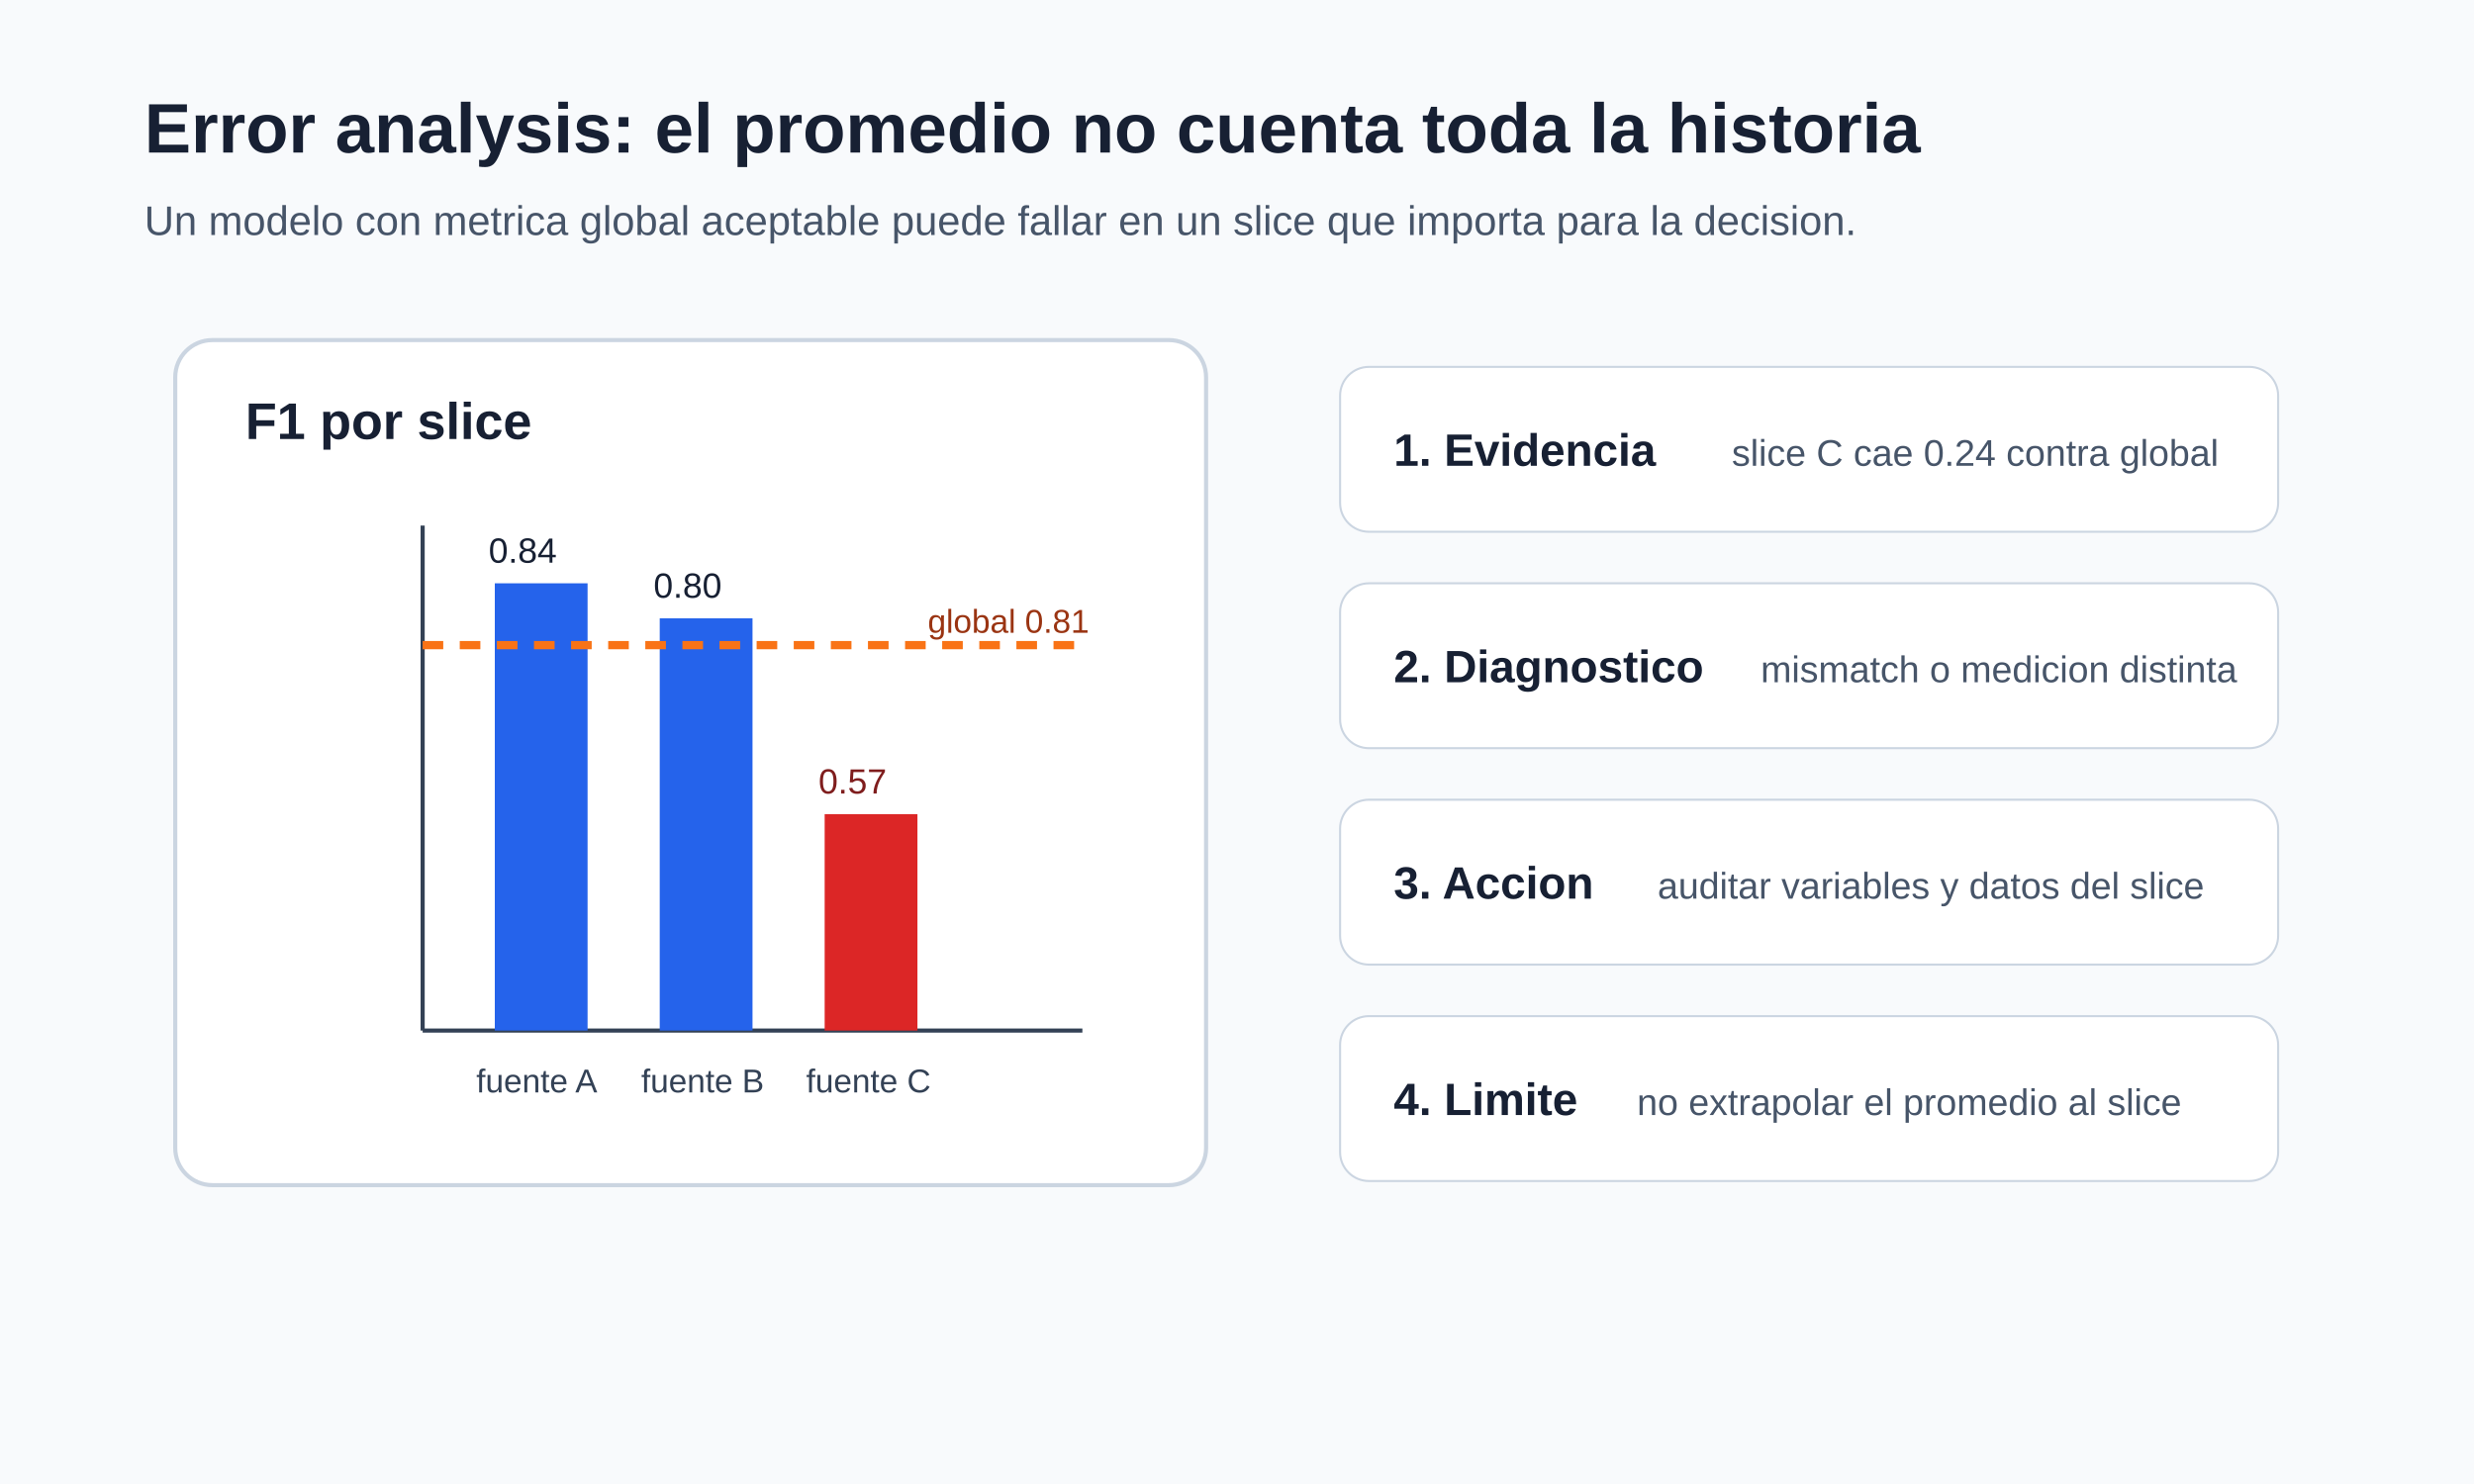
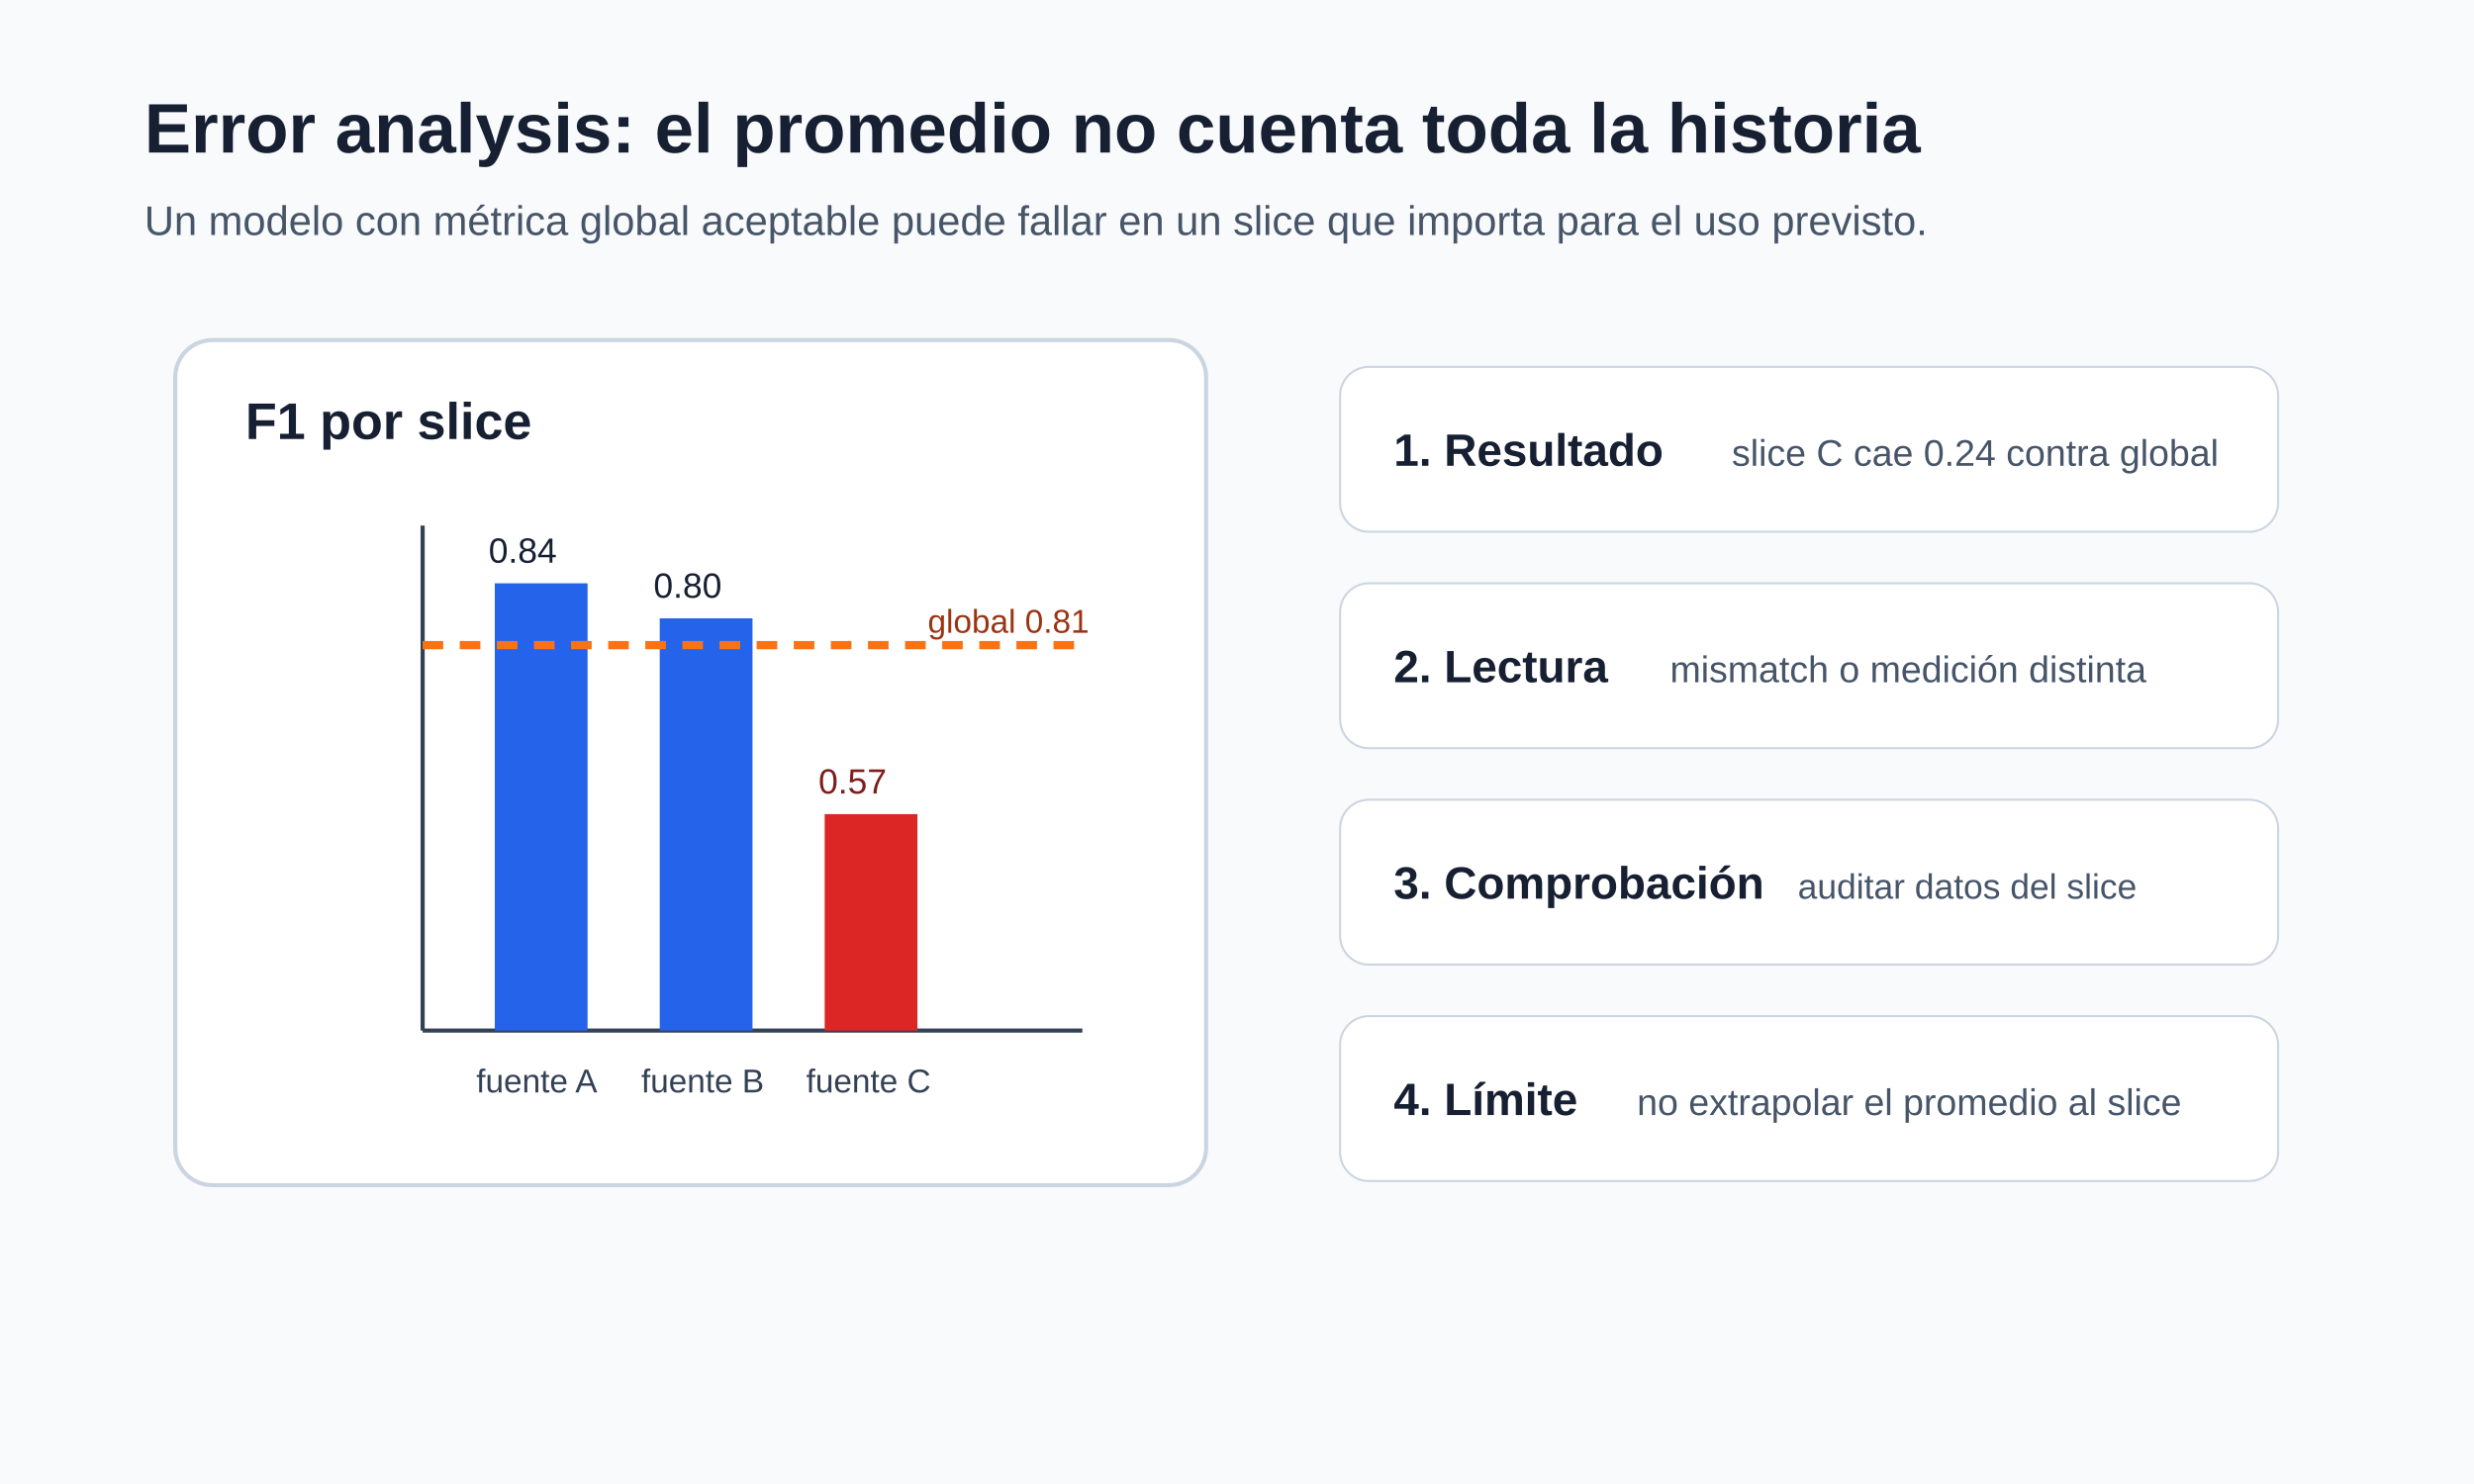
<svg xmlns="http://www.w3.org/2000/svg" width="1200" height="720" viewBox="0 0 1200 720" role="img" aria-labelledby="title desc">
  <rect width="1200" height="720" fill="#f8fafc" />
  <text x="70" y="74" font-family="Arial, sans-serif" font-size="34" font-weight="700" fill="#172033">Error analysis: el promedio no cuenta toda la historia</text>
-   <text x="70" y="114" font-family="Arial, sans-serif" font-size="20" fill="#475569">Un modelo con metrica global aceptable puede fallar en un slice que importa para la decision.</text>
+   <text x="70" y="114" font-family="Arial, sans-serif" font-size="20" fill="#475569">Un modelo con métrica global aceptable puede fallar en un slice que importa para el uso previsto.</text>
  <g transform="translate(85 165)">
    <rect x="0" y="0" width="500" height="410" rx="18" fill="#ffffff" stroke="#cbd5e1" stroke-width="2" />
    <text x="34" y="48" font-family="Arial, sans-serif" font-size="25" font-weight="700" fill="#172033">F1 por slice</text>
    <line x1="120" y1="335" x2="440" y2="335" stroke="#334155" stroke-width="2" />
    <line x1="120" y1="90" x2="120" y2="335" stroke="#334155" stroke-width="2" />
    <rect x="155" y="118" width="45" height="217" fill="#2563eb" />
    <rect x="235" y="135" width="45" height="200" fill="#2563eb" />
    <rect x="315" y="230" width="45" height="105" fill="#dc2626" />
    <text x="146" y="365" font-family="Arial, sans-serif" font-size="16" fill="#334155">fuente A</text>
    <text x="226" y="365" font-family="Arial, sans-serif" font-size="16" fill="#334155">fuente B</text>
    <text x="306" y="365" font-family="Arial, sans-serif" font-size="16" fill="#334155">fuente C</text>
    <text x="152" y="108" font-family="Arial, sans-serif" font-size="17" fill="#172033">0.84</text>
    <text x="232" y="125" font-family="Arial, sans-serif" font-size="17" fill="#172033">0.80</text>
    <text x="312" y="220" font-family="Arial, sans-serif" font-size="17" fill="#7f1d1d">0.57</text>
    <line x1="120" y1="148" x2="440" y2="148" stroke="#f97316" stroke-width="4" stroke-dasharray="10 8" />
    <text x="365" y="142" font-family="Arial, sans-serif" font-size="16" fill="#9a3412">global 0.81</text>
  </g>
  <g transform="translate(650 178)" font-family="Arial, sans-serif">
    <rect x="0" y="0" width="455" height="80" rx="14" fill="#ffffff" stroke="#cbd5e1" />
-     <text x="26" y="48" font-size="22" font-weight="700" fill="#172033">1. Evidencia</text>
+     <text x="26" y="48" font-size="22" font-weight="700" fill="#172033">1. Resultado</text>
    <text x="190" y="48" font-size="18" fill="#475569">slice C cae 0.24 contra global</text>
    <rect x="0" y="105" width="455" height="80" rx="14" fill="#ffffff" stroke="#cbd5e1" />
-     <text x="26" y="153" font-size="22" font-weight="700" fill="#172033">2. Diagnostico</text>
-     <text x="204" y="153" font-size="18" fill="#475569">mismatch o medicion distinta</text>
+     <text x="26" y="153" font-size="22" font-weight="700" fill="#172033">2. Lectura</text>
+     <text x="160" y="153" font-size="18" fill="#475569">mismatch o medición distinta</text>
    <rect x="0" y="210" width="455" height="80" rx="14" fill="#ffffff" stroke="#cbd5e1" />
-     <text x="26" y="258" font-size="22" font-weight="700" fill="#172033">3. Accion</text>
-     <text x="154" y="258" font-size="18" fill="#475569">auditar variables y datos del slice</text>
+     <text x="26" y="258" font-size="22" font-weight="700" fill="#172033">3. Comprobación</text>
+     <text x="222" y="258" font-size="17" fill="#475569">auditar datos del slice</text>
    <rect x="0" y="315" width="455" height="80" rx="14" fill="#ffffff" stroke="#cbd5e1" />
-     <text x="26" y="363" font-size="22" font-weight="700" fill="#172033">4. Limite</text>
+     <text x="26" y="363" font-size="22" font-weight="700" fill="#172033">4. Límite</text>
    <text x="144" y="363" font-size="18" fill="#475569">no extrapolar el promedio al slice</text>
  </g>
</svg>
